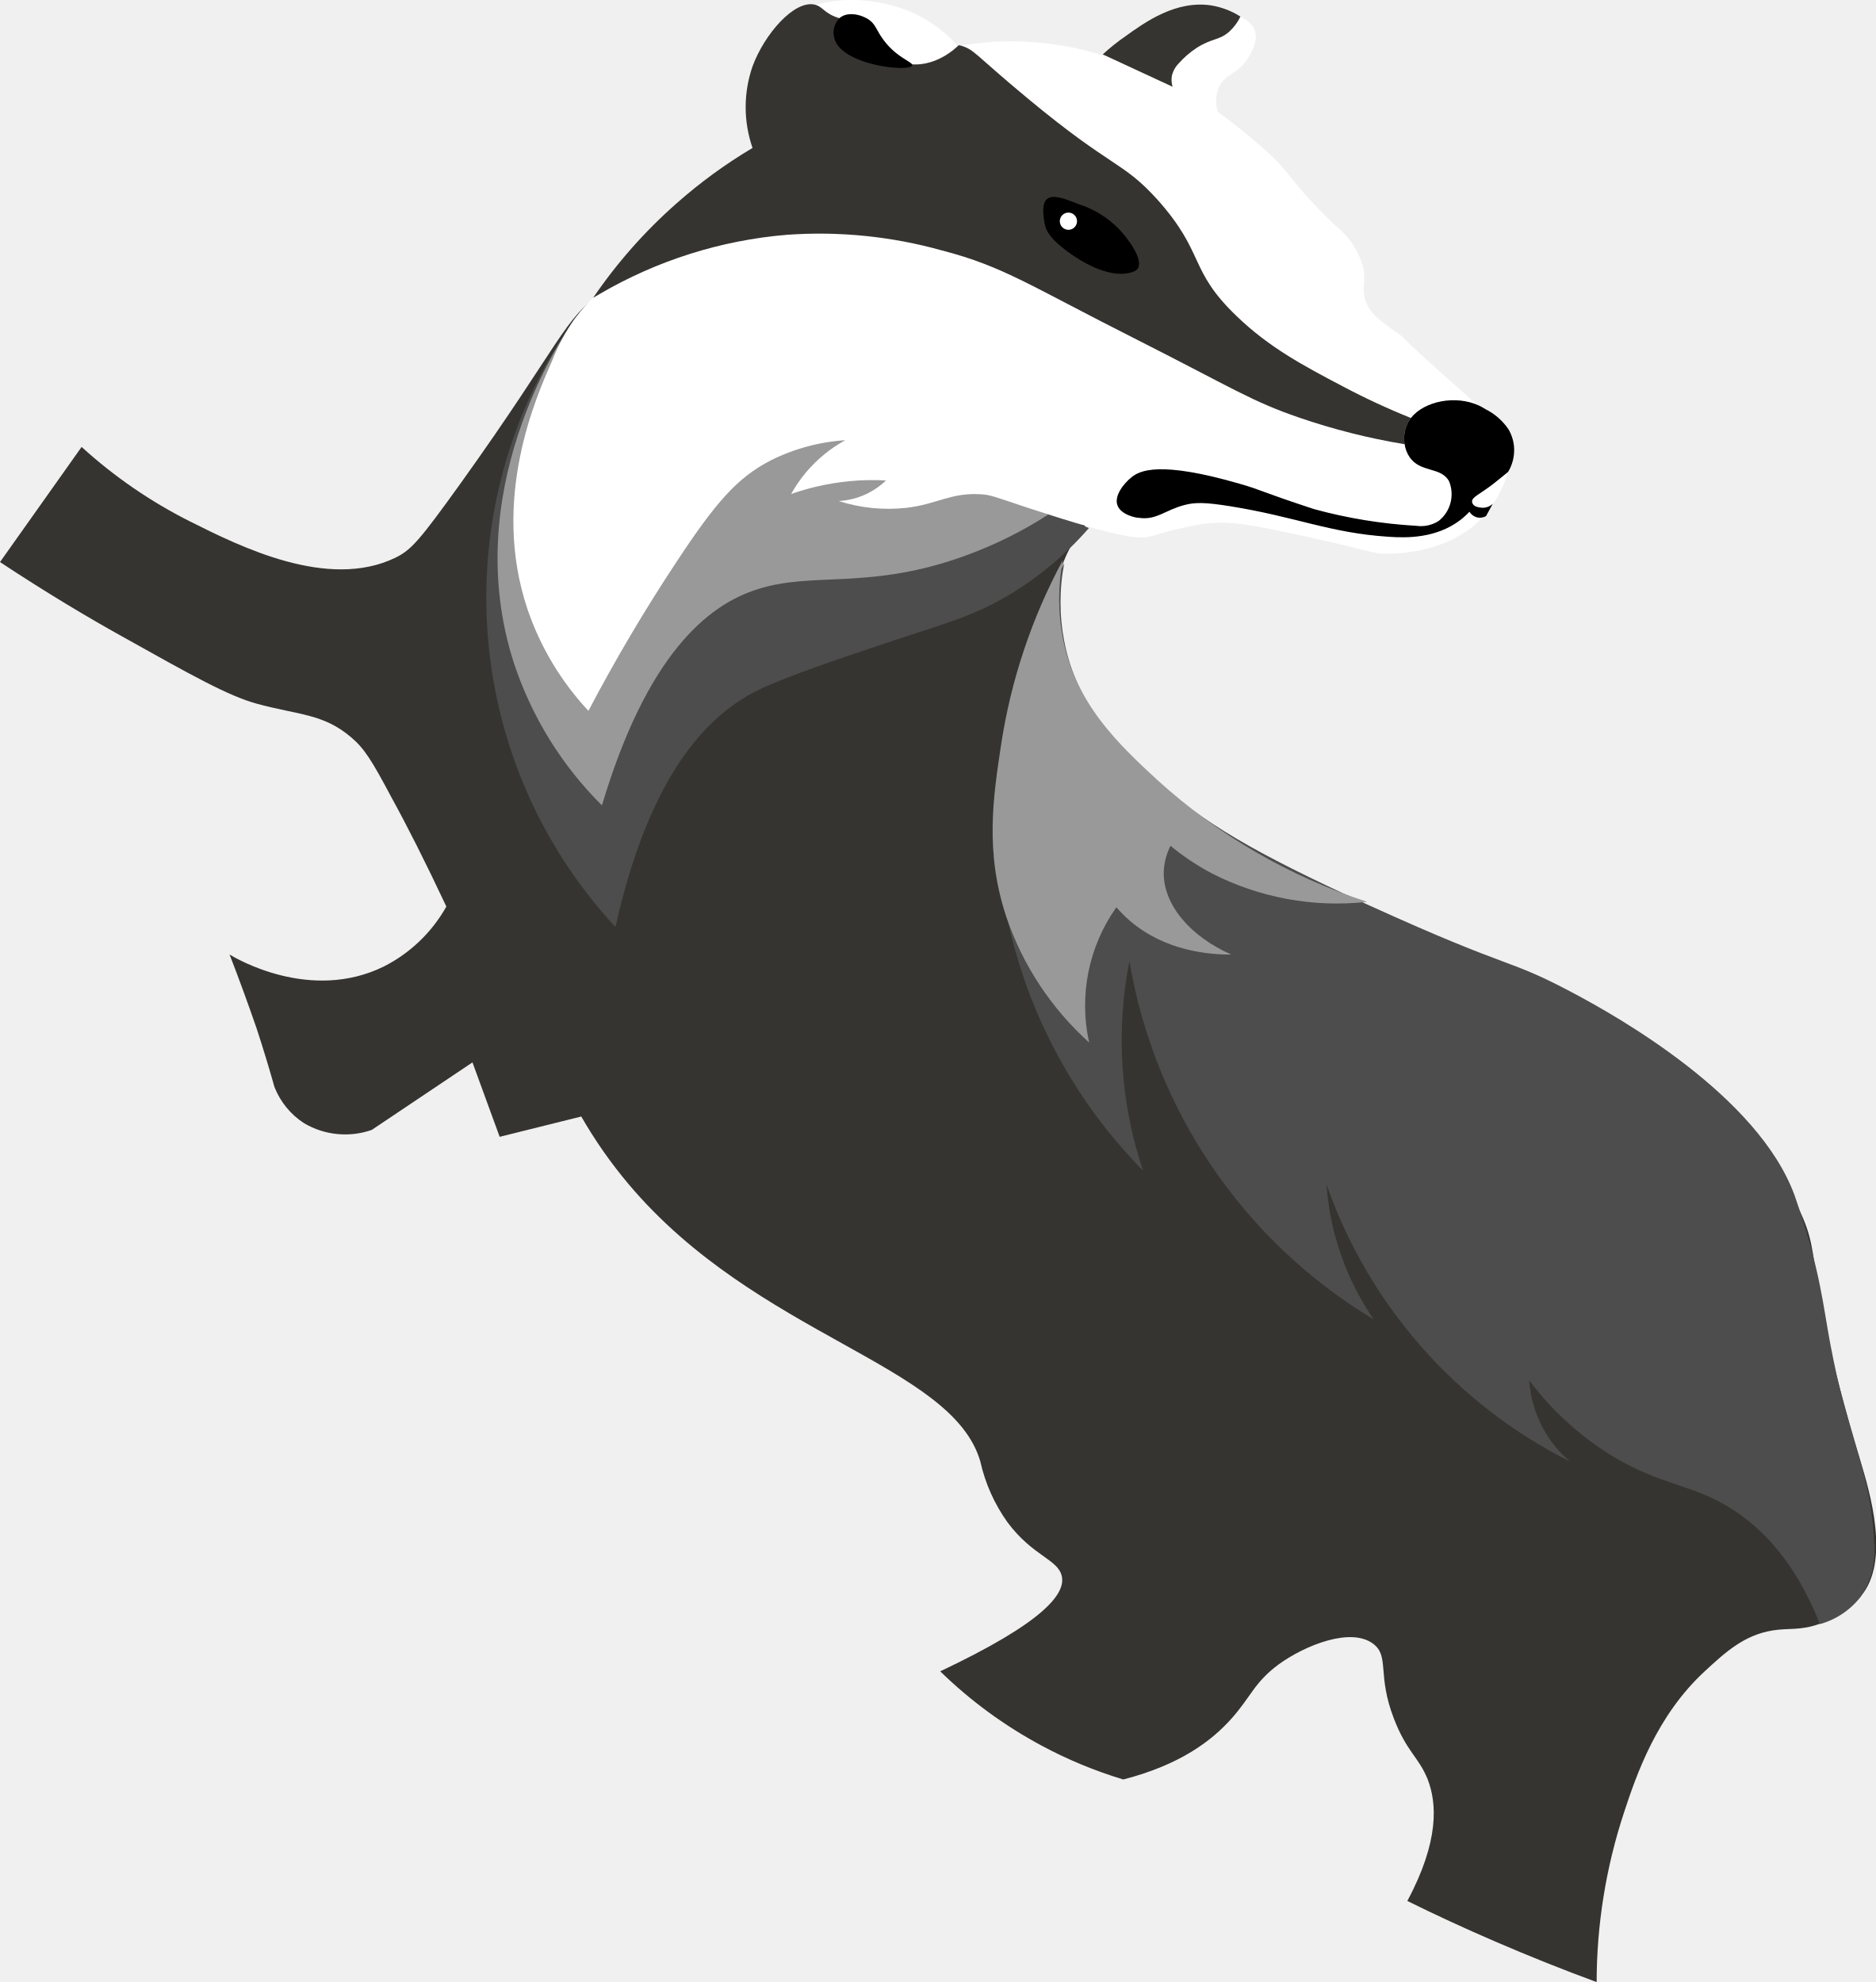
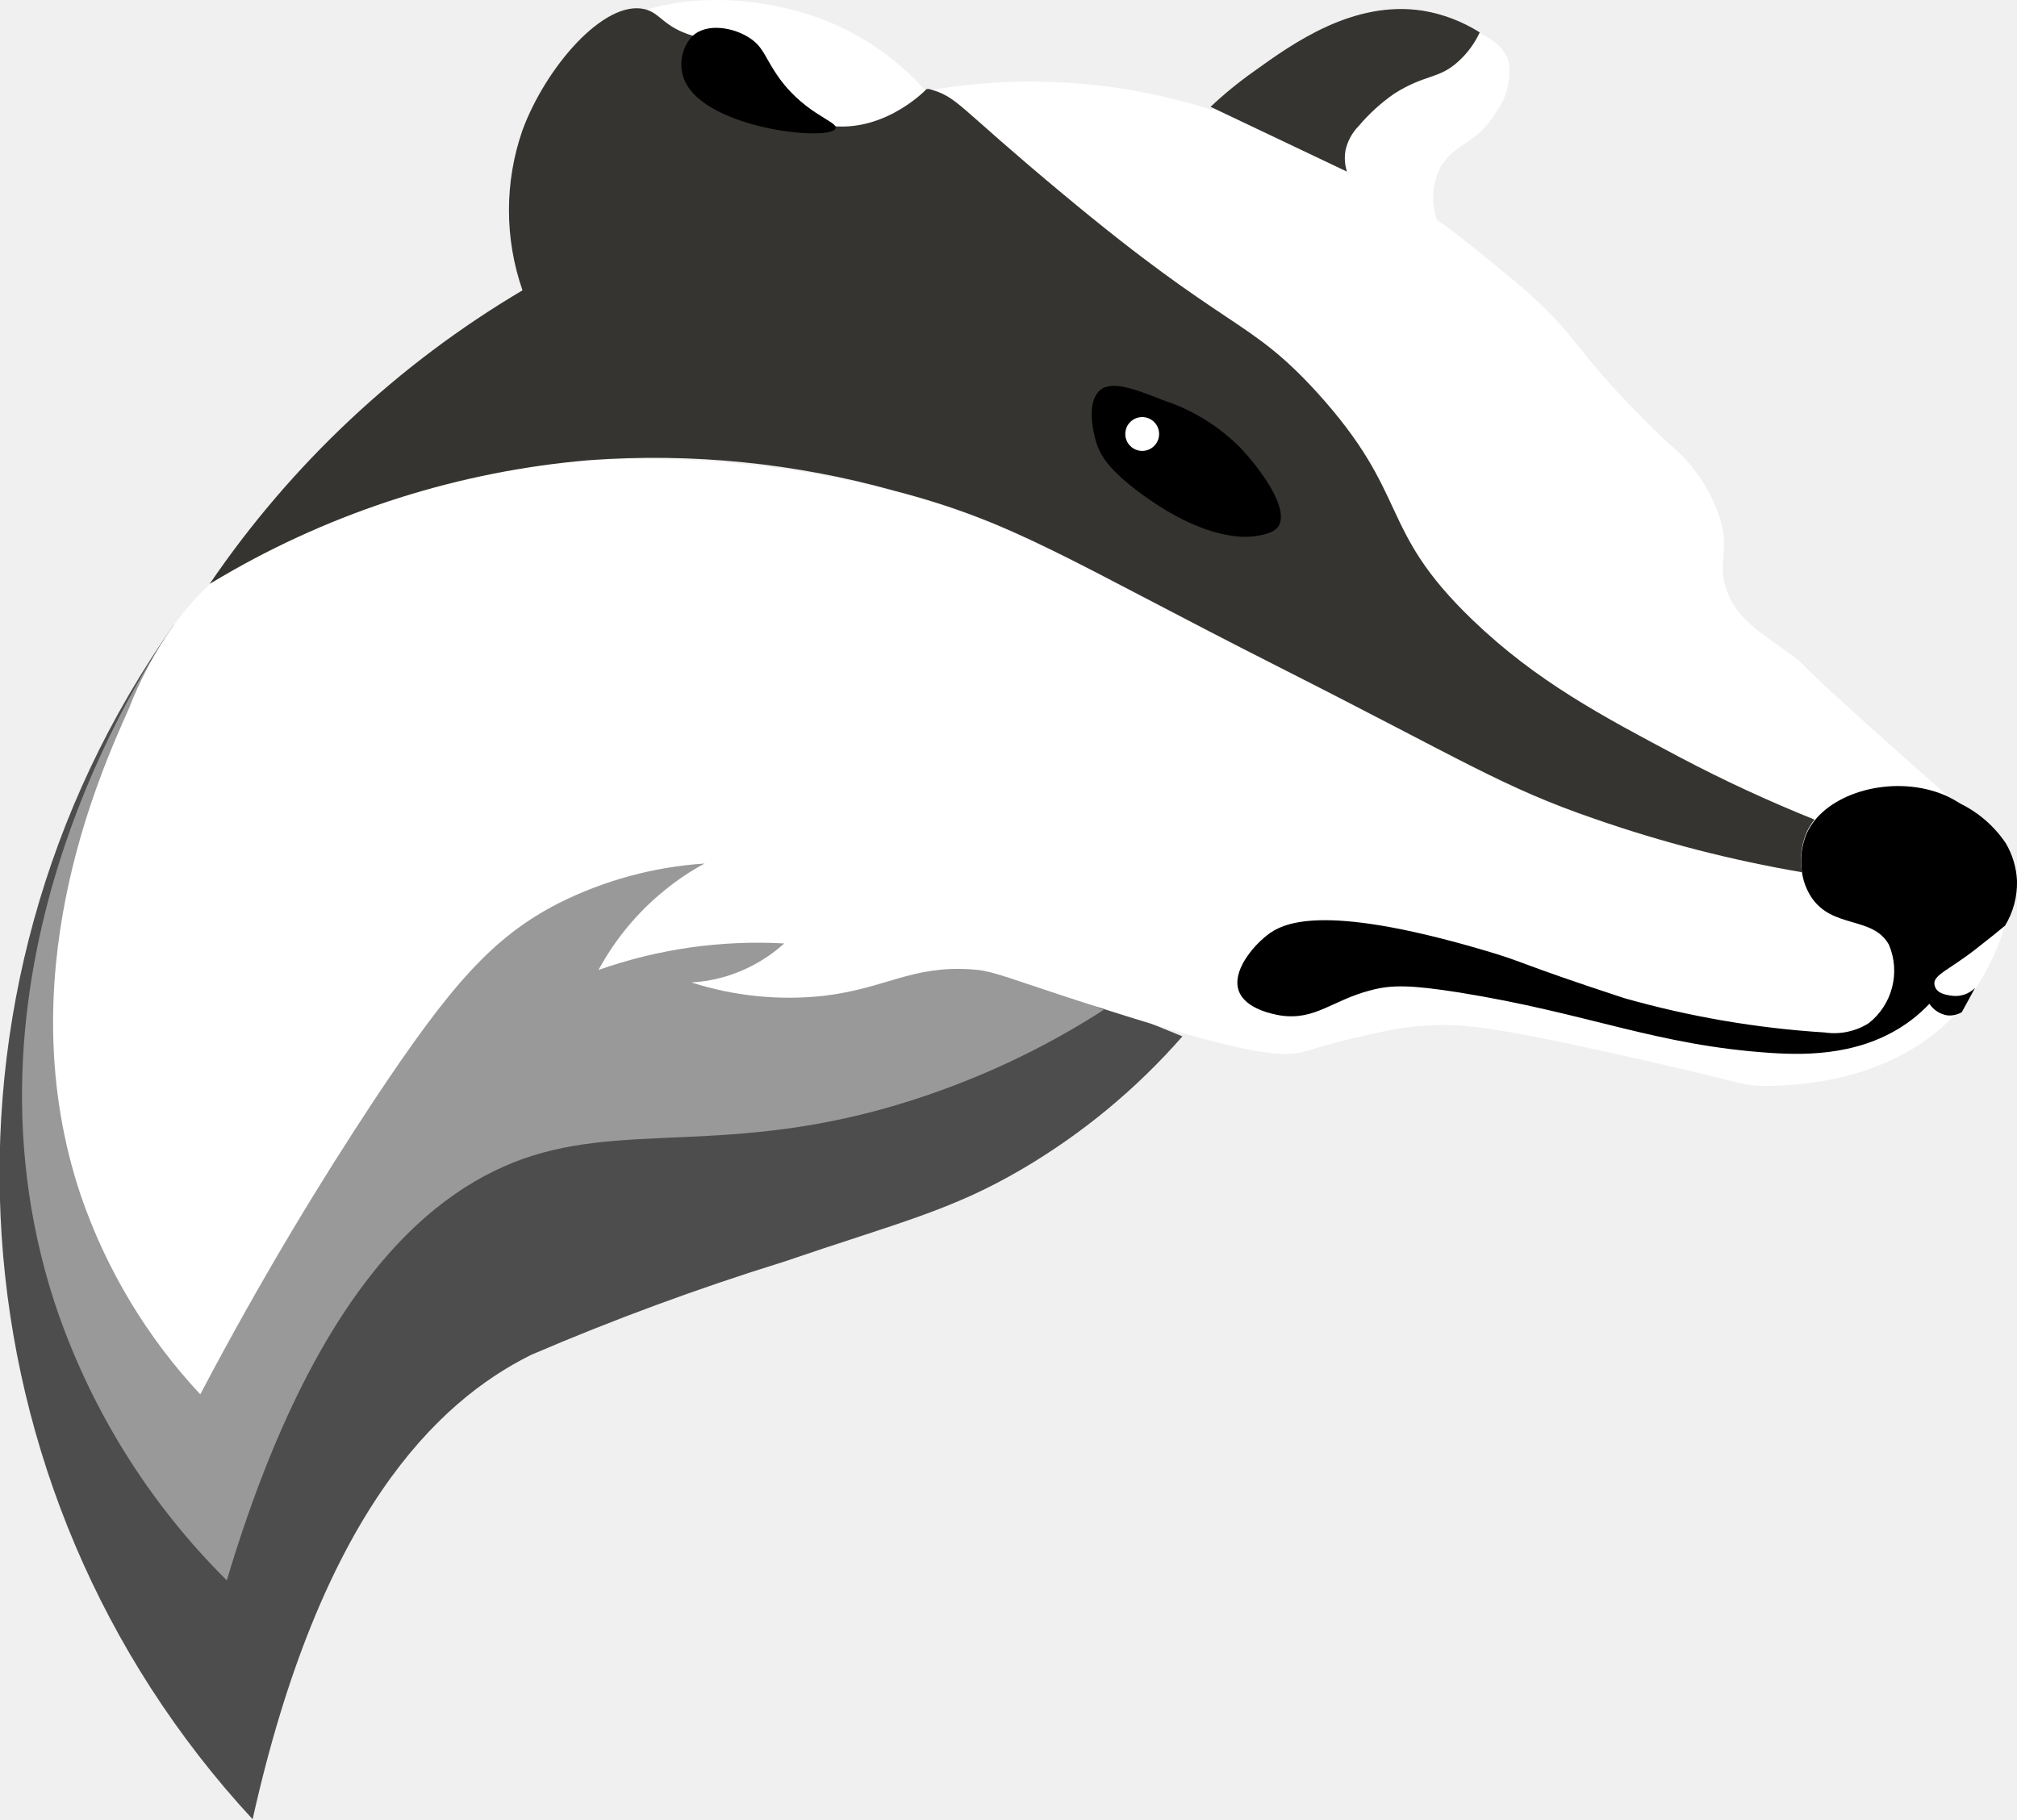
- <svg xmlns="http://www.w3.org/2000/svg" viewBox="0 0 206.87 218.63">
+ <svg xmlns="http://www.w3.org/2000/svg" viewBox="0 0 113.3 102.2">
  <defs>
-     <style>.cls-1{fill:#363430;}.cls-2{fill:#4d4d4d;}.cls-3{fill:#999;}.cls-4{fill:#fff;}</style>
+     <style>.cls-1{fill:#4d4d4d;}.cls-2{fill:#999;}.cls-3{fill:#fff;}.cls-4{fill:#363430;}</style>
  </defs>
  <g id="Layer_2" data-name="Layer 2">
    <g id="Layer_1-2" data-name="Layer 1">
-       <path class="cls-1" d="M121,56.67a13.61,13.61,0,0,0-3.82,5.65,15,15,0,0,0,0,8.61c2,8.19,8.34,13.86,10.45,15.67,9.27,8,18.49,11.52,23.12,13.43,18.94,7.79,38.06,15.66,47,32.07,3.85,7.07.48,5.93,7.46,29.09,1,3.36,3.33,11.05,0,14.92a11.37,11.37,0,0,1-4.48,3c-2.15.78-3.4.45-5.22.74-3.15.51-5.23,2.42-7.46,4.48-5.33,4.91-7.56,11.43-8.95,15.66a60,60,0,0,0-3,18.65c-3.59-1.32-7.33-2.81-11.18-4.47q-5.12-2.21-9.7-4.48c3.55-6.63,3.26-10.8,2.24-13.43-1-2.47-2.31-3-3.73-6.71-1.85-4.77-.47-6.83-2.24-8.2-2.44-1.9-7.49.1-10.44,2.23-2.71,2-3.07,3.58-5.23,6s-5.61,5.08-11.93,6.71a48.82,48.82,0,0,1-9-3.73,49.4,49.4,0,0,1-11.19-8.2c11.41-5.39,13.79-8.52,13.42-10.44s-3.17-2.2-6-6a18.45,18.45,0,0,1-3-6.72c-3.14-10.78-24.58-13.73-38.79-30.58a51,51,0,0,1-5.22-7.46l-9,2.24c-1-2.74-2-5.47-3-8.21L41,124.64a8.91,8.91,0,0,1-7.46-.74,8.42,8.42,0,0,1-3.27-4q-.87-3.1-1.95-6.41c-1-2.89-2-5.63-3-8.2.66.41,8.9,5.3,17,1.33A16.41,16.41,0,0,0,49.23,100c-2.31-4.92-4.38-9-6-11.94-2.27-4.28-3.06-5.5-4.48-6.71-3.07-2.64-5.8-2.46-10.44-3.73-3.13-.86-7.06-3.06-14.92-7.46C9.85,68.19,5.25,65.47,0,62L9,49.3a53.25,53.25,0,0,0,11.94,8.21c5.53,2.77,15.23,7.63,22.69,4,1.74-.86,2.63-1.87,7.22-8.26,11-15.36,11.44-18.34,15.54-20.89,6.57-4.07,14.53-2,21.2-.35C106.21,36.47,117.12,50.94,121,56.67Z" />
-       <path class="cls-2" d="M117.38,62.13a22.71,22.71,0,0,0,0,8.61c1.15,6,4.68,10.7,10.45,15.67,5,4.27,9.87,7.39,23.12,13.43,16.5,7.51,15,5.64,22.91,9.88,4.29,2.31,20.06,11.06,24.09,22.19.19.53.71,2.06,1.27,3.92,1.88,6.3,2,9.46,3,14.18,1.77,8.84,4.2,12.79,4.48,20.14a9.08,9.08,0,0,1-1.49,6,8.6,8.6,0,0,1-4.48,3c-2.84-7.18-6.66-10.75-9.7-12.68-4.47-2.86-7.88-2.55-13.42-6a32.77,32.77,0,0,1-8.95-8.21,12.86,12.86,0,0,0,1.49,5.22,12.71,12.71,0,0,0,3,3.73,54.19,54.19,0,0,1-26.85-30.58,30,30,0,0,0,5.22,14.92A57.14,57.14,0,0,1,124.57,106a45.17,45.17,0,0,0,1.5,23.13,56.28,56.28,0,0,1-14.92-27.6C107,81.77,115.08,66.22,117.38,62.13Z" />
-       <path class="cls-2" d="M63.41,35.13,120.1,58.25a36.77,36.77,0,0,1-8.95,7.46c-4,2.35-6.93,3.05-13.43,5.22-5.23,1.76-11.23,3.77-14.17,5.23-5.34,2.64-11.85,9-15.67,26.1a53.44,53.44,0,0,1-4.47-67.13Z" />
-       <path class="cls-3" d="M63.41,35.13l52.21,21.63a45.4,45.4,0,0,1-9,4.48C96,65.16,89.69,63,83.55,65,78,66.73,71.33,72.29,66.39,88.84a39.64,39.64,0,0,1-9.7-15.67C50.58,54.29,61.73,37.56,63.41,35.13Z" />
-       <path class="cls-4" d="M106.4,6a28,28,0,0,1-5.61,2.06,28.23,28.23,0,0,1-6.63.82c0-.37-.18-3.36-2.18-4.53C89.73,3,85.66,4.27,83.54,8.25A9.42,9.42,0,0,1,85.6,3.32c3.54-4.18,10.54-3.93,15.11-1.9A14.89,14.89,0,0,1,106.4,6Z" />
-       <path class="cls-4" d="M166.32,52.07a12.5,12.5,0,0,1-2.09,4.16c-3.68,4.84-10.18,4.85-11.42,4.85-1.43,0-1-.19-8.88-1.92-6.5-1.42-8.19-1.6-10.17-1.47a13.69,13.69,0,0,0-2.26.31c-1.52.34-2.29.47-4.36,1.1-1.33.4-3,.45-13.76-3.08-3.75-1.24-4.08-1.43-5.22-1.5-3.3-.2-4.76,1.09-8.2,1.5a18.11,18.11,0,0,1-7.46-.75,8.34,8.34,0,0,0,3-.75A8.46,8.46,0,0,0,97.72,53a26.9,26.9,0,0,0-3,0,27.26,27.26,0,0,0-7.46,1.49A15,15,0,0,1,91,50.05a14.4,14.4,0,0,1,2.23-1.49A21.39,21.39,0,0,0,85,50.79C81.31,52.69,78.92,55.44,74.6,62a189.53,189.53,0,0,0-9.7,16.41A31,31,0,0,1,58.18,67.2c-4.1-12.19,1-23.5,2.68-27.32a22.3,22.3,0,0,1,2.55-4.75c6-8.12,17.3-8.84,23.36-9.23a54.39,54.39,0,0,1,17.14,1.72c6.82,1.77,9.7,3.87,21.65,9.92,10.42,5.28,12.51,6.73,17.72,8.51A71.64,71.64,0,0,0,154.92,49a3.93,3.93,0,0,1,.28-2.18,3.33,3.33,0,0,1,.42-.7,79.23,79.23,0,0,1-7.54-3.5c-4.37-2.3-8.08-4.27-11.67-7.72C131,29.7,133,28,127.63,22.06c-3.87-4.26-4.9-3.34-14.3-11.15-6-5-5.82-5.39-7.47-5.84l-.13,0a33.63,33.63,0,0,1,16,1.07c.89-.67,2.3-1.56,4.27-2.79a12.48,12.48,0,0,1,4.42-2c3.18-.66,7.4,0,8,2.1.36,1.09-.39,2.33-.76,2.93-1.09,1.79-2.35,1.65-3.15,3.09a3.84,3.84,0,0,0-.18,2.89c1.69,1.2,3.05,2.34,4.07,3.2,4.44,3.69,3,3.66,8.91,9.34a8.81,8.81,0,0,1,3.07,4.71c.29,1.58-.24,2.19.24,3.58.59,1.67,1.9,2.35,3.73,3.71.94.68-.43-.25,5.37,4.91,1.43,1.27,2.53,2.24,3.39,3a34,34,0,0,1,2.56,2.35,2.52,2.52,0,0,1,.59,1.06,4.91,4.91,0,0,1,.17.63A7.13,7.13,0,0,1,166.32,52.07Z" />
-       <path class="cls-1" d="M159.32,47.49l-1.67,1.91c-.81-.11-1.73-.24-2.73-.41a3.93,3.93,0,0,1,.28-2.18,3.33,3.33,0,0,1,.42-.7C157,46.67,158.24,47.12,159.32,47.49Z" />
-       <path d="M166.34,52.05c-.34.28-.9.74-1.61,1.3-1.49,1.17-2.43,1.48-2.37,2s.65.6,1,.65a1.59,1.59,0,0,0,1.29-.44l-.75,1.37a1.38,1.38,0,0,1-.83.17,1.4,1.4,0,0,1-1-.65,8.7,8.7,0,0,1-1,.91c-2.63,2-5.82,2-7.91,1.85-6.49-.42-10.19-2.2-17.49-3.37-2.77-.44-3.86-.44-5-.14-2.16.55-3.12,1.71-5.06,1.42-.35,0-2-.34-2.37-1.4s.73-2.42,1.59-3.1,3-1.84,11.92.75c2.74.8,1.81.69,8.15,2.78A54.5,54.5,0,0,0,156.19,58a3.65,3.65,0,0,0,2.48-.53,3.76,3.76,0,0,0,1.15-4.39c-.91-1.64-3.19-.89-4.38-2.7a3.45,3.45,0,0,1-.52-1.4,3.93,3.93,0,0,1,.28-2.18,3.33,3.33,0,0,1,.42-.7c1.45-1.84,4.93-2.58,7.55-1.34a7.45,7.45,0,0,1,.66.37,6.63,6.63,0,0,1,2.55,2.23,4.53,4.53,0,0,1,.62,2.11A4.66,4.66,0,0,1,166.34,52.05Z" />
-       <path class="cls-1" d="M154.92,49a71.64,71.64,0,0,1-11.64-2.94c-5.21-1.78-7.3-3.23-17.72-8.51-12-6.05-14.83-8.15-21.65-9.92A50,50,0,0,0,86.77,25.9a48.93,48.93,0,0,0-20.63,6.53l-.72.42a55.59,55.59,0,0,1,9.18-10.4A55,55,0,0,1,83,16.32a13.73,13.73,0,0,1,0-9C84.31,3.77,87.58,0,89.85.51c.92.21,1.05,1,2.74,1.5,1.48.45,2.19.09,2.92.76S95.92,4,96.5,5A5.16,5.16,0,0,0,99.88,7c3.17.65,5.64-1.79,5.84-2l.14,0c1.65.45,1.48.88,7.47,5.84,9.4,7.81,10.43,6.89,14.3,11.15C133,28,131,29.7,136.41,34.89c3.59,3.45,7.3,5.42,11.67,7.72a79.23,79.23,0,0,0,7.54,3.5,3.33,3.33,0,0,0-.42.7A3.93,3.93,0,0,0,154.92,49Z" />
-       <path class="cls-1" d="M121.63,6A22.09,22.09,0,0,1,124.13,4c2.18-1.57,5.57-4,9.48-3.4a8.52,8.52,0,0,1,3.2,1.23,5.28,5.28,0,0,1-1.21,1.64c-1.1,1-1.83.69-3.6,1.8A10,10,0,0,0,130,7a2.88,2.88,0,0,0-.75,1.37,2.58,2.58,0,0,0,.08,1.2Z" />
-       <path d="M115.31,25.05c.18.5.57,1.36,2.6,2.82,3.57,2.57,5.74,2.37,6.26,2.3,1-.13,1.26-.43,1.34-.58.6-1.07-1.18-3.36-2.12-4.35A10.76,10.76,0,0,0,119,22.53c-1.67-.66-3-1.18-3.63-.47S115.28,25,115.31,25.05Z" />
-       <circle class="cls-4" cx="117.84" cy="24.4" r="0.95" />
-       <path d="M95.79,2.14c.7.47.82,1,1.36,1.84,1.55,2.4,3.61,2.83,3.46,3.24-.28.77-7.83,0-8.59-3A2.29,2.29,0,0,1,92.59,2C93.41,1.27,94.89,1.55,95.79,2.14Z" />
-       <path class="cls-3" d="M117.23,61.78a22.71,22.71,0,0,0,0,8.61c1.39,7.22,6.1,11.67,10.44,15.67a63.63,63.63,0,0,0,23.13,13.42,30.27,30.27,0,0,1-17.22-3.18,27.23,27.23,0,0,1-4.48-3,6.91,6.91,0,0,0-.75,3c0,3.56,2.95,7,7.46,9-2.53,0-7.31-.4-11.19-3.73a15,15,0,0,1-1.49-1.49,18.74,18.74,0,0,0-3,14.92A32.84,32.84,0,0,1,111,101.17c-2.38-7.15-1.47-13.17-.59-19A62.82,62.82,0,0,1,117.23,61.78Z" />
+       <path class="cls-1" d="M9.76,35.11,66.42,58.22a36.58,36.58,0,0,1-9,7.45c-4,2.35-6.92,3-13.42,5.22a144.28,144.28,0,0,0-14.16,5.22c-5.33,2.64-11.84,9-15.65,26.09A53.41,53.41,0,0,1,9.76,35.11Z" />
+       <path class="cls-2" d="M9.76,35.11,62,56.73a45.2,45.2,0,0,1-9,4.47C42.31,65.12,36,63,29.89,64.93c-5.55,1.76-12.21,7.32-17.15,23.85A39.54,39.54,0,0,1,3.05,73.13C-3.06,54.26,8.09,37.53,9.76,35.11Z" />
+       <path class="cls-3" d="M52.73,6A27.37,27.37,0,0,1,47.12,8a27.6,27.6,0,0,1-6.63.82c0-.37-.17-3.35-2.17-4.52C36.07,3,32,4.26,29.88,8.25a9.47,9.47,0,0,1,2.06-4.93C35.48-.86,42.48-.61,47,1.42A14.86,14.86,0,0,1,52.73,6Z" />
+       <path class="cls-3" d="M112.62,52a13,13,0,0,1-2.09,4.16C106.85,61,100.35,61,99.11,61c-1.43,0-1-.19-8.87-1.91-6.5-1.43-8.18-1.6-10.17-1.47a14.87,14.87,0,0,0-2.25.3c-1.53.35-2.3.47-4.36,1.1-1.33.41-3,.45-13.75-3.08-3.75-1.24-4.08-1.42-5.22-1.49-3.3-.2-4.76,1.08-8.2,1.49a17.88,17.88,0,0,1-7.45-.75,8.33,8.33,0,0,0,3-.74A8.45,8.45,0,0,0,44.05,53a26.86,26.86,0,0,0-10.43,1.49A14.85,14.85,0,0,1,37.35,50a13.94,13.94,0,0,1,2.23-1.49,21.39,21.39,0,0,0-8.2,2.23c-3.72,1.9-6.11,4.65-10.44,11.18-2.73,4.14-6.13,9.64-9.69,16.41A31.18,31.18,0,0,1,4.54,67.16C.45,55,5.51,43.68,7.22,39.85a22,22,0,0,1,2.54-4.74c6-8.12,17.29-8.84,23.35-9.23A54.63,54.63,0,0,1,50.24,27.6c6.81,1.77,9.69,3.87,21.64,9.92,10.41,5.27,12.5,6.72,17.7,8.51A72.79,72.79,0,0,0,101.22,49a4,4,0,0,1,.27-2.18,3.87,3.87,0,0,1,.43-.7,80.08,80.08,0,0,1-7.54-3.49c-4.36-2.31-8.07-4.27-11.66-7.72-5.4-5.19-3.42-6.94-8.78-12.83-3.86-4.25-4.89-3.34-14.29-11.13-6-5-5.81-5.39-7.46-5.85l-.13,0a33.33,33.33,0,0,1,16,1.07c.89-.68,2.3-1.56,4.27-2.79a12.48,12.48,0,0,1,4.42-2c3.17-.66,7.39,0,8,2.09A3.81,3.81,0,0,1,84,6.35C82.94,8.15,81.68,8,80.89,9.44a3.85,3.85,0,0,0-.19,2.89c1.69,1.21,3,2.34,4.07,3.2,4.43,3.69,3,3.66,8.9,9.34a8.82,8.82,0,0,1,3.07,4.7c.3,1.58-.24,2.19.25,3.58.58,1.67,1.89,2.35,3.72,3.7.94.69-.43-.24,5.37,4.91,1.43,1.28,2.53,2.24,3.38,3A34.1,34.1,0,0,1,112,47.09a2.66,2.66,0,0,1,.6,1.06c.06.21.12.42.16.63A7.13,7.13,0,0,1,112.62,52Z" />
+       <path class="cls-4" d="M105.61,47.46,104,49.37c-.82-.11-1.73-.24-2.73-.41a4,4,0,0,1,.27-2.18,3.87,3.87,0,0,1,.43-.7C103.3,46.64,104.54,47.09,105.61,47.46Z" />
+       <path d="M112.63,52c-.34.28-.9.74-1.61,1.29-1.49,1.17-2.43,1.48-2.36,2s.64.6,1,.65a1.54,1.54,0,0,0,1.29-.45l-.75,1.37a1.35,1.35,0,0,1-.82.18,1.49,1.49,0,0,1-1-.65,8.62,8.62,0,0,1-1,.9c-2.63,2-5.82,2-7.91,1.86C93,58.72,89.27,56.93,82,55.76c-2.77-.44-3.85-.44-5-.13-2.15.55-3.11,1.7-5.05,1.42-.36-.06-2-.34-2.37-1.4s.72-2.42,1.58-3.1,3-1.84,11.92.75c2.74.79,1.81.69,8.15,2.77A53.46,53.46,0,0,0,102.49,58a3.64,3.64,0,0,0,2.48-.52,3.75,3.75,0,0,0,1.14-4.4c-.9-1.64-3.18-.88-4.37-2.69a3.45,3.45,0,0,1-.52-1.4,4,4,0,0,1,.27-2.18,3.87,3.87,0,0,1,.43-.7c1.45-1.84,4.93-2.58,7.54-1.34a7.63,7.63,0,0,1,.67.38,6.57,6.57,0,0,1,2.54,2.22,4.58,4.58,0,0,1,.63,2.11A4.64,4.64,0,0,1,112.63,52Z" />
+       <path class="cls-4" d="M101.22,49A72.79,72.79,0,0,1,89.58,46c-5.2-1.79-7.29-3.24-17.7-8.51-11.95-6.05-14.83-8.15-21.64-9.92a50.17,50.17,0,0,0-17.13-1.72,49.08,49.08,0,0,0-20.62,6.53l-.71.42A55.35,55.35,0,0,1,29.35,16.31a13.69,13.69,0,0,1,0-9C30.66,3.77,33.92,0,36.19.51c.92.21,1.05,1,2.73,1.5,1.49.45,2.19.09,2.93.76S42.26,4,42.84,5a5.1,5.1,0,0,0,3.37,2c3.17.65,5.64-1.78,5.84-2l.14,0c1.65.46,1.48.88,7.46,5.85C69.05,18.7,70.08,17.79,73.94,22c5.36,5.89,3.38,7.64,8.78,12.83,3.59,3.45,7.3,5.41,11.66,7.72a80.08,80.08,0,0,0,7.54,3.49,3.87,3.87,0,0,0-.43.7A4,4,0,0,0,101.22,49Z" />
+       <path class="cls-4" d="M68,6A22.25,22.25,0,0,1,70.45,4c2.18-1.57,5.57-4,9.47-3.4a8.63,8.63,0,0,1,3.2,1.22,5.07,5.07,0,0,1-1.21,1.64c-1.1,1-1.83.69-3.59,1.8a10.43,10.43,0,0,0-2,1.82,2.81,2.81,0,0,0-.74,1.37,2.54,2.54,0,0,0,.08,1.19Z" />
+       <path d="M61.63,25c.18.51.57,1.36,2.6,2.83,3.57,2.57,5.74,2.36,6.26,2.29,1-.13,1.26-.43,1.34-.58.6-1.07-1.18-3.35-2.12-4.35a10.87,10.87,0,0,0-4.38-2.71c-1.67-.66-3-1.17-3.63-.47C60.91,22.89,61.6,24.94,61.63,25Z" />
+       <circle class="cls-3" cx="64.16" cy="24.38" r="0.95" />
+       <path d="M42.12,2.14c.71.47.83,1,1.37,1.83C45,6.38,47.09,6.8,46.94,7.21c-.28.78-7.82,0-8.59-3A2.32,2.32,0,0,1,38.92,2C39.75,1.27,41.23,1.55,42.12,2.14Z" />
    </g>
  </g>
</svg>
